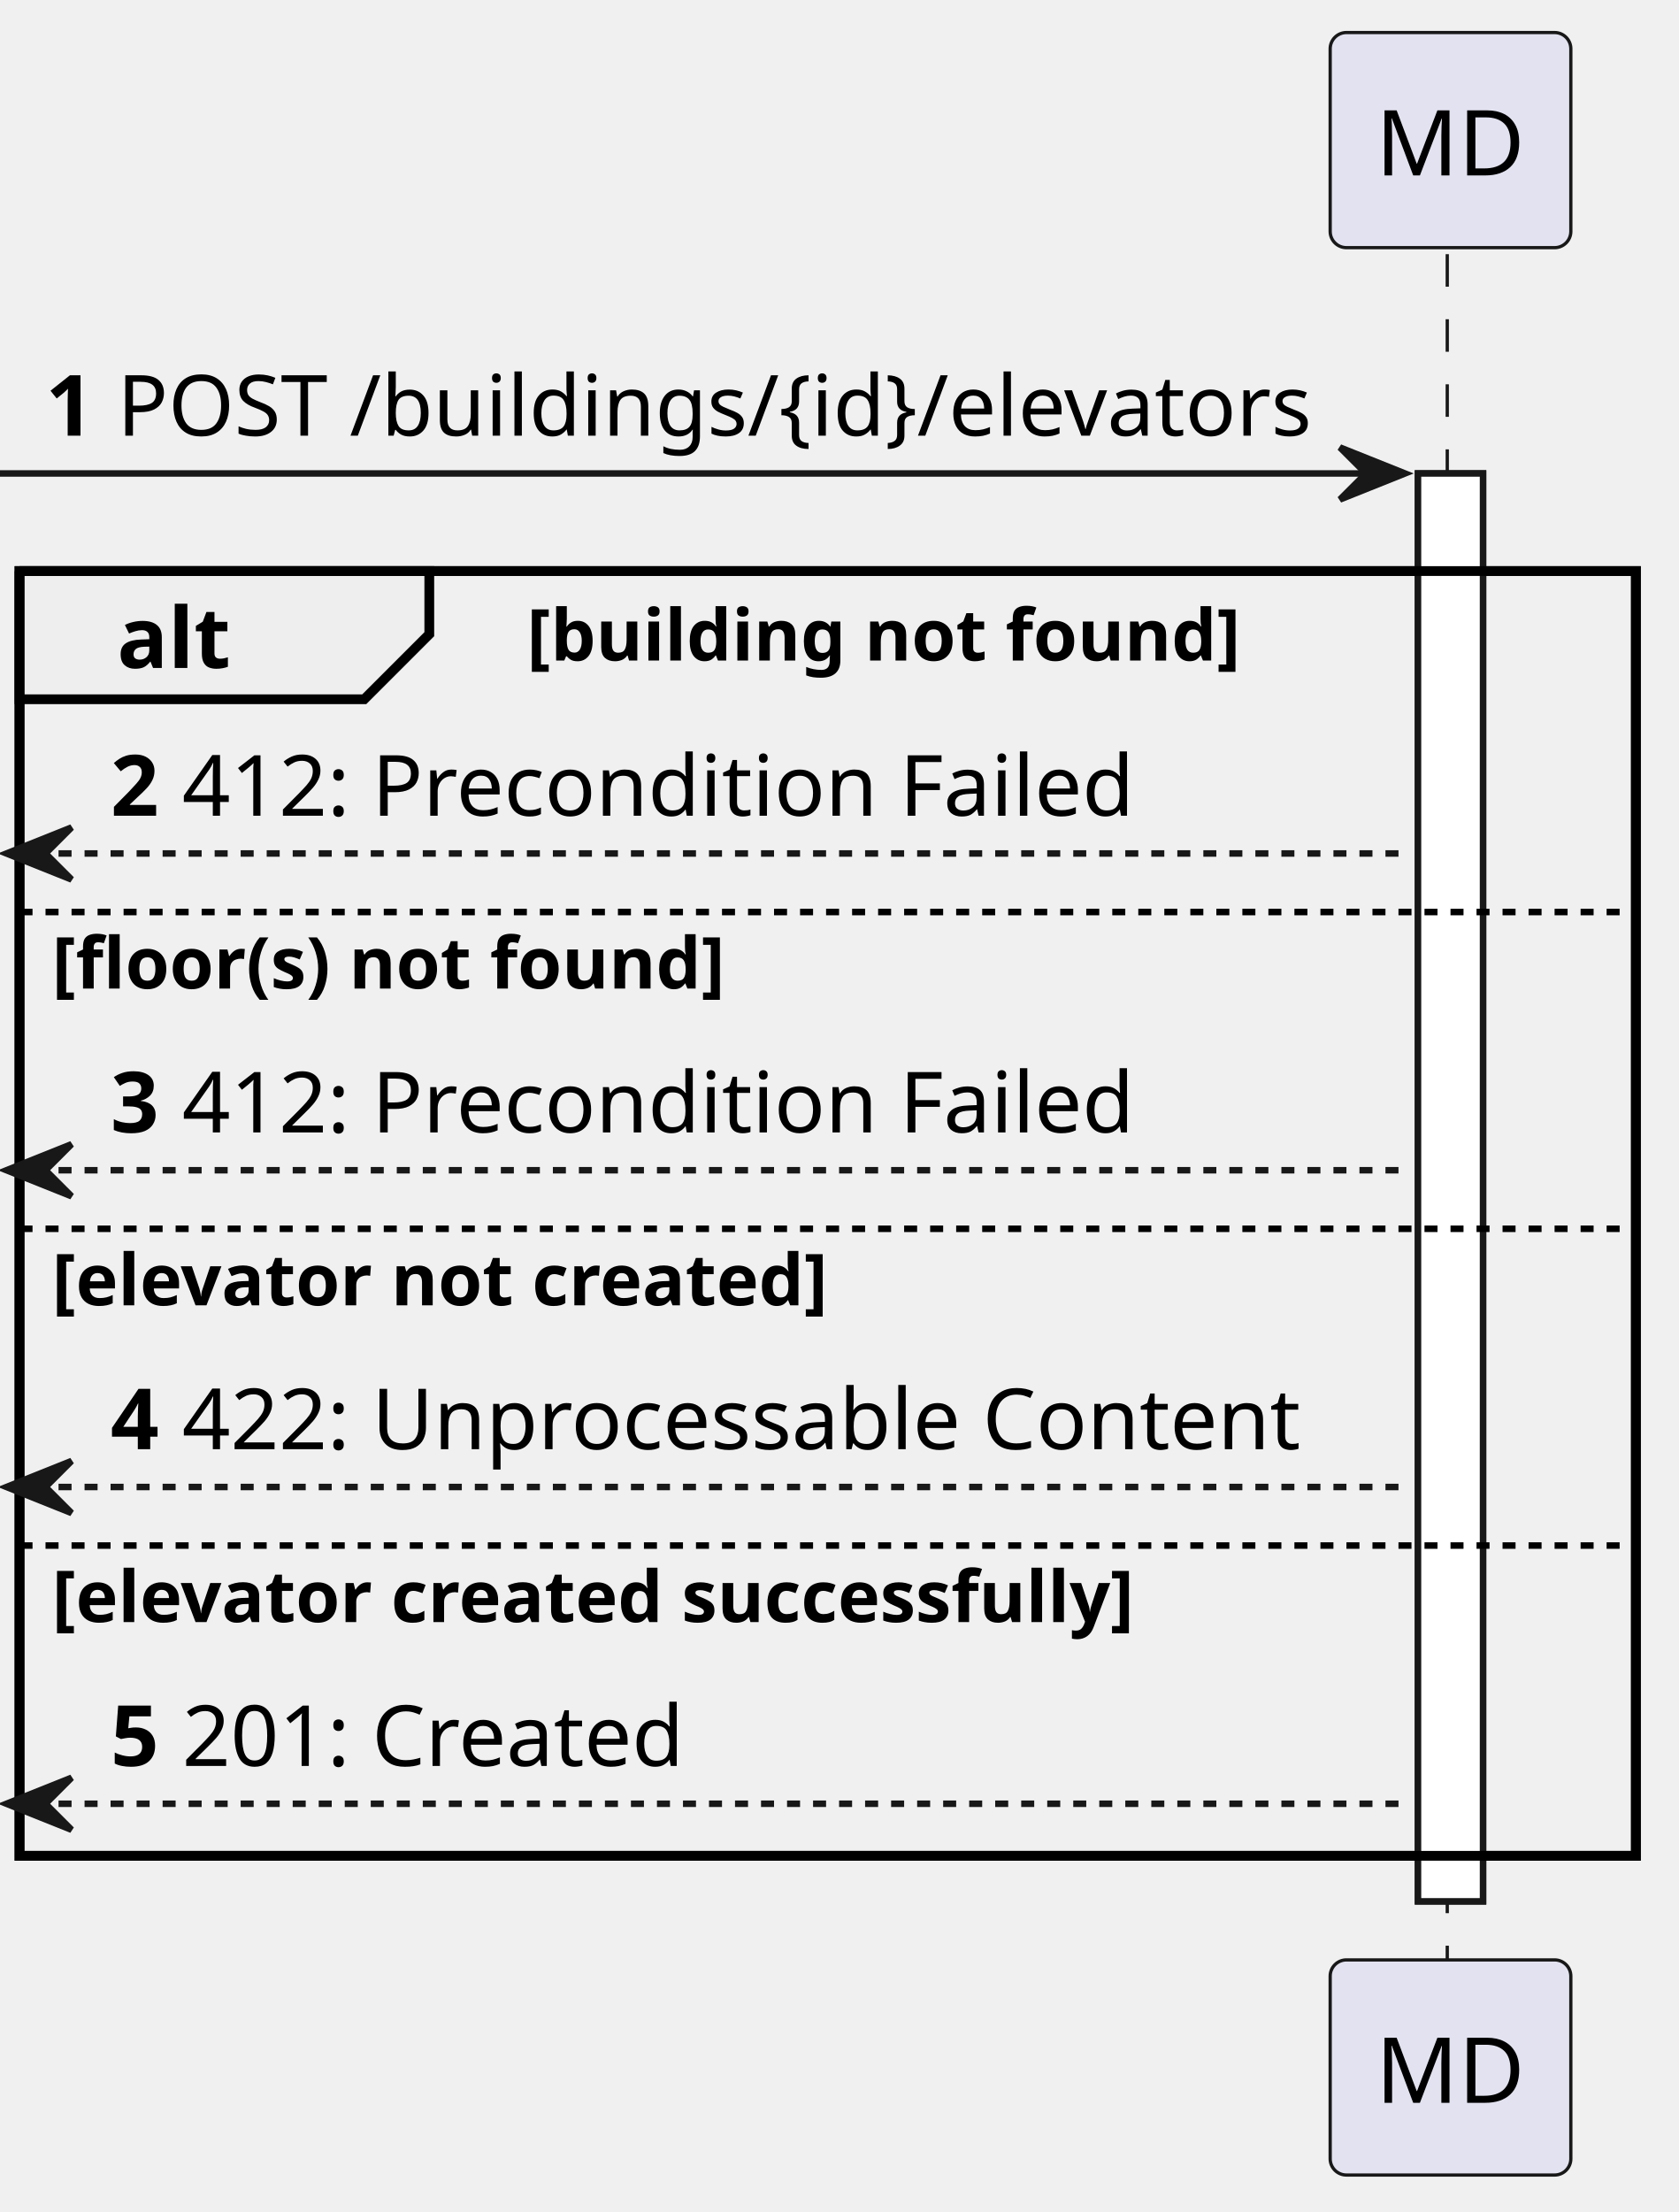
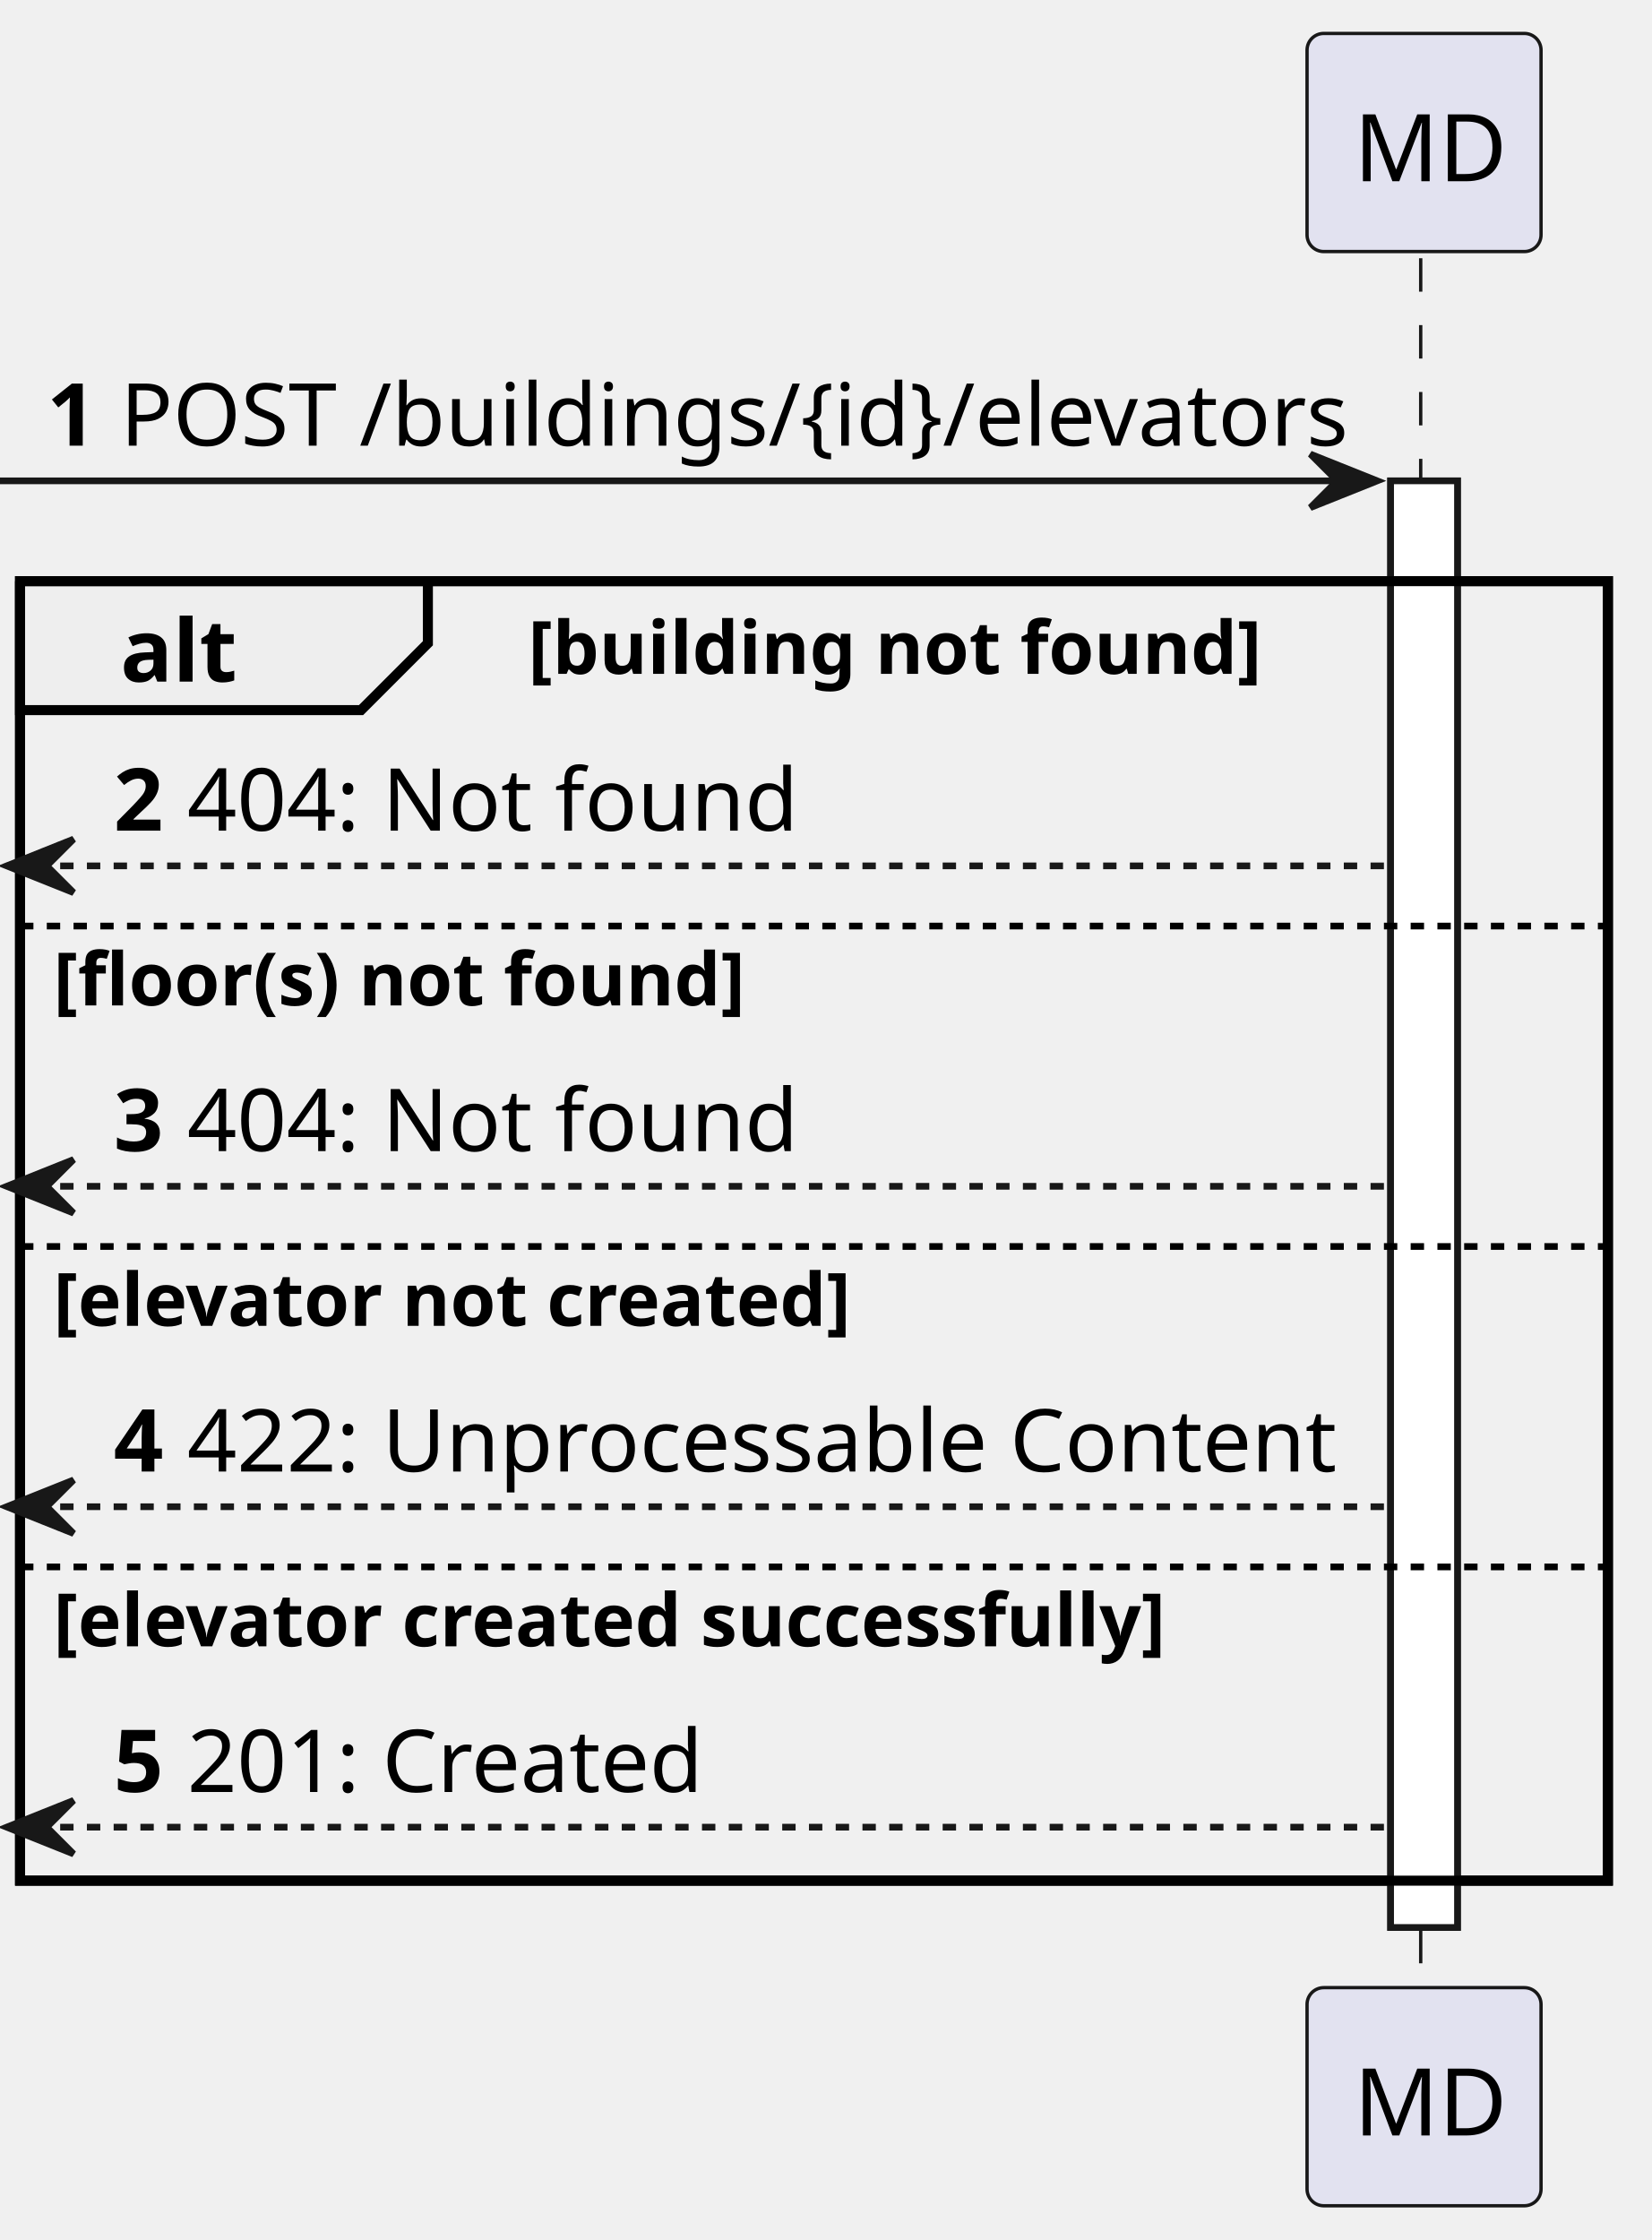
- <svg xmlns="http://www.w3.org/2000/svg" contentStyleType="text/css" height="340px" preserveAspectRatio="none" style="width:258px;height:340px;background:#FFFFFF;" version="1.1" viewBox="0 0 258 340" width="258px" zoomAndPan="magnify">
+ <svg xmlns="http://www.w3.org/2000/svg" contentStyleType="text/css" height="335px" preserveAspectRatio="none" style="width:247px;height:335px;background:#FFFFFF;" version="1.1" viewBox="0 0 247 335" width="247px" zoomAndPan="magnify">
  <defs />
  <g>
-     <rect fill="#FFFFFF" height="219.476" style="stroke:#181818;stroke-width:1.0;" width="10" x="218" y="72.774" />
-     <rect fill="none" height="197.476" style="stroke:#000000;stroke-width:1.5;" width="248.5" x="3" y="87.774" />
-     <line style="stroke:#181818;stroke-width:0.5;stroke-dasharray:5.0,5.0;" x1="222.5" x2="222.5" y1="39.068" y2="302.25" />
-     <rect fill="#E2E2F0" height="33.068" rx="2.5" ry="2.5" style="stroke:#181818;stroke-width:0.5;" width="37" x="204.5" y="5" />
-     <text fill="#000000" font-family="sans-serif" font-size="14" lengthAdjust="spacing" textLength="23" x="211.5" y="26.966">MD</text>
-     <rect fill="#E2E2F0" height="33.068" rx="2.5" ry="2.5" style="stroke:#181818;stroke-width:0.5;" width="37" x="204.5" y="301.25" />
-     <text fill="#000000" font-family="sans-serif" font-size="14" lengthAdjust="spacing" textLength="23" x="211.5" y="323.216">MD</text>
-     <rect fill="#FFFFFF" height="219.476" style="stroke:#181818;stroke-width:1.0;" width="10" x="218" y="72.774" />
-     <polygon fill="#181818" points="206,68.774,216,72.774,206,76.774,210,72.774" style="stroke:#181818;stroke-width:1.0;" />
-     <line style="stroke:#181818;stroke-width:1.0;" x1="0" x2="212" y1="72.774" y2="72.774" />
-     <text fill="#000000" font-family="sans-serif" font-size="13" font-weight="bold" lengthAdjust="spacing" textLength="7" x="7" y="66.965">1</text>
-     <text fill="#000000" font-family="sans-serif" font-size="13" lengthAdjust="spacing" textLength="181" x="18" y="66.965">POST /buildings/{id}/elevators</text>
-     <path d="M3,87.774 L66,87.774 L66,97.48 L56,107.48 L3,107.48 L3,87.774 " fill="#EEEEEE" style="stroke:#000000;stroke-width:1.5;" />
-     <rect fill="none" height="197.476" style="stroke:#000000;stroke-width:1.5;" width="248.5" x="3" y="87.774" />
-     <text fill="#000000" font-family="sans-serif" font-size="13" font-weight="bold" lengthAdjust="spacing" textLength="18" x="18" y="102.671">alt</text>
-     <text fill="#000000" font-family="sans-serif" font-size="11" font-weight="bold" lengthAdjust="spacing" textLength="109" x="81" y="101.533">[building not found]</text>
-     <polygon fill="#181818" points="11,127.186,1,131.186,11,135.186,7,131.186" style="stroke:#181818;stroke-width:1.0;" />
-     <line style="stroke:#181818;stroke-width:1.0;stroke-dasharray:2.0,2.0;" x1="5" x2="217" y1="131.186" y2="131.186" />
-     <text fill="#000000" font-family="sans-serif" font-size="13" font-weight="bold" lengthAdjust="spacing" textLength="7" x="17" y="125.377">2</text>
-     <text fill="#000000" font-family="sans-serif" font-size="13" lengthAdjust="spacing" textLength="142" x="28" y="125.377">412: Precondition Failed</text>
-     <line style="stroke:#000000;stroke-width:1.0;stroke-dasharray:2.0,2.0;" x1="3" x2="251.5" y1="140.186" y2="140.186" />
-     <text fill="#000000" font-family="sans-serif" font-size="11" font-weight="bold" lengthAdjust="spacing" textLength="104" x="8" y="151.945">[floor(s) not found]</text>
-     <polygon fill="#181818" points="11,175.874,1,179.874,11,183.874,7,179.874" style="stroke:#181818;stroke-width:1.0;" />
-     <line style="stroke:#181818;stroke-width:1.0;stroke-dasharray:2.0,2.0;" x1="5" x2="217" y1="179.874" y2="179.874" />
-     <text fill="#000000" font-family="sans-serif" font-size="13" font-weight="bold" lengthAdjust="spacing" textLength="7" x="17" y="174.065">3</text>
-     <text fill="#000000" font-family="sans-serif" font-size="13" lengthAdjust="spacing" textLength="142" x="28" y="174.065">412: Precondition Failed</text>
-     <line style="stroke:#000000;stroke-width:1.0;stroke-dasharray:2.0,2.0;" x1="3" x2="251.5" y1="188.874" y2="188.874" />
-     <text fill="#000000" font-family="sans-serif" font-size="11" font-weight="bold" lengthAdjust="spacing" textLength="124" x="8" y="200.633">[elevator not created]</text>
-     <polygon fill="#181818" points="11,224.562,1,228.562,11,232.562,7,228.562" style="stroke:#181818;stroke-width:1.0;" />
-     <line style="stroke:#181818;stroke-width:1.0;stroke-dasharray:2.0,2.0;" x1="5" x2="217" y1="228.562" y2="228.562" />
-     <text fill="#000000" font-family="sans-serif" font-size="13" font-weight="bold" lengthAdjust="spacing" textLength="7" x="17" y="222.753">4</text>
-     <text fill="#000000" font-family="sans-serif" font-size="13" lengthAdjust="spacing" textLength="168" x="28" y="222.753">422: Unprocessable Content</text>
-     <line style="stroke:#000000;stroke-width:1.0;stroke-dasharray:2.0,2.0;" x1="3" x2="251.5" y1="237.562" y2="237.562" />
-     <text fill="#000000" font-family="sans-serif" font-size="11" font-weight="bold" lengthAdjust="spacing" textLength="169" x="8" y="249.321">[elevator created successfully]</text>
-     <polygon fill="#181818" points="11,273.25,1,277.25,11,281.25,7,277.25" style="stroke:#181818;stroke-width:1.0;" />
-     <line style="stroke:#181818;stroke-width:1.0;stroke-dasharray:2.0,2.0;" x1="5" x2="217" y1="277.25" y2="277.25" />
-     <text fill="#000000" font-family="sans-serif" font-size="13" font-weight="bold" lengthAdjust="spacing" textLength="7" x="17" y="271.441">5</text>
-     <text fill="#000000" font-family="sans-serif" font-size="13" lengthAdjust="spacing" textLength="74" x="28" y="271.441">201: Created</text>
+     <rect fill="#FFFFFF" height="216.348" style="stroke:#181818;stroke-width:1.0;" width="10" x="208" y="71.912" />
+     <rect fill="none" height="194.348" style="stroke:#000000;stroke-width:1.5;" width="237.5" x="3" y="86.912" />
+     <line style="stroke:#181818;stroke-width:0.5;stroke-dasharray:5.0,5.0;" x1="212.5" x2="212.5" y1="38.621" y2="298.26" />
+     <rect fill="#E2E2F0" height="32.621" rx="2.5" ry="2.5" style="stroke:#181818;stroke-width:0.5;" width="35" x="195.5" y="5" />
+     <text fill="#000000" font-family="sans-serif" font-size="14" lengthAdjust="spacing" textLength="21" x="202.5" y="27.107">MD</text>
+     <rect fill="#E2E2F0" height="32.621" rx="2.5" ry="2.5" style="stroke:#181818;stroke-width:0.5;" width="35" x="195.5" y="297.26" />
+     <text fill="#000000" font-family="sans-serif" font-size="14" lengthAdjust="spacing" textLength="21" x="202.5" y="319.367">MD</text>
+     <rect fill="#FFFFFF" height="216.348" style="stroke:#181818;stroke-width:1.0;" width="10" x="208" y="71.912" />
+     <polygon fill="#181818" points="196,67.912,206,71.912,196,75.912,200,71.912" style="stroke:#181818;stroke-width:1.0;" />
+     <line style="stroke:#181818;stroke-width:1.0;" x1="0" x2="202" y1="71.912" y2="71.912" />
+     <text fill="#000000" font-family="sans-serif" font-size="13" font-weight="bold" lengthAdjust="spacing" textLength="7" x="7" y="66.649">1</text>
+     <text fill="#000000" font-family="sans-serif" font-size="13" lengthAdjust="spacing" textLength="171" x="18" y="66.649">POST /buildings/{id}/elevators</text>
+     <path d="M3,86.912 L64,86.912 L64,96.203 L54,106.203 L3,106.203 L3,86.912 " fill="#EEEEEE" style="stroke:#000000;stroke-width:1.5;" />
+     <rect fill="none" height="194.348" style="stroke:#000000;stroke-width:1.5;" width="237.5" x="3" y="86.912" />
+     <text fill="#000000" font-family="sans-serif" font-size="13" font-weight="bold" lengthAdjust="spacing" textLength="16" x="18" y="101.94">alt</text>
+     <text fill="#000000" font-family="sans-serif" font-size="11" font-weight="bold" lengthAdjust="spacing" textLength="108" x="79" y="100.782">[building not found]</text>
+     <polygon fill="#181818" points="11,125.494,1,129.494,11,133.494,7,129.494" style="stroke:#181818;stroke-width:1.0;" />
+     <line style="stroke:#181818;stroke-width:1.0;stroke-dasharray:2.0,2.0;" x1="5" x2="207" y1="129.494" y2="129.494" />
+     <text fill="#000000" font-family="sans-serif" font-size="13" font-weight="bold" lengthAdjust="spacing" textLength="7" x="17" y="124.231">2</text>
+     <text fill="#000000" font-family="sans-serif" font-size="13" lengthAdjust="spacing" textLength="84" x="28" y="124.231">404: Not found</text>
+     <line style="stroke:#000000;stroke-width:1.0;stroke-dasharray:2.0,2.0;" x1="3" x2="240.5" y1="138.494" y2="138.494" />
+     <text fill="#000000" font-family="sans-serif" font-size="11" font-weight="bold" lengthAdjust="spacing" textLength="105" x="8" y="150.364">[floor(s) not found]</text>
+     <polygon fill="#181818" points="11,173.416,1,177.416,11,181.416,7,177.416" style="stroke:#181818;stroke-width:1.0;" />
+     <line style="stroke:#181818;stroke-width:1.0;stroke-dasharray:2.0,2.0;" x1="5" x2="207" y1="177.416" y2="177.416" />
+     <text fill="#000000" font-family="sans-serif" font-size="13" font-weight="bold" lengthAdjust="spacing" textLength="7" x="17" y="172.153">3</text>
+     <text fill="#000000" font-family="sans-serif" font-size="13" lengthAdjust="spacing" textLength="84" x="28" y="172.153">404: Not found</text>
+     <line style="stroke:#000000;stroke-width:1.0;stroke-dasharray:2.0,2.0;" x1="3" x2="240.5" y1="186.416" y2="186.416" />
+     <text fill="#000000" font-family="sans-serif" font-size="11" font-weight="bold" lengthAdjust="spacing" textLength="119" x="8" y="198.286">[elevator not created]</text>
+     <polygon fill="#181818" points="11,221.338,1,225.338,11,229.338,7,225.338" style="stroke:#181818;stroke-width:1.0;" />
+     <line style="stroke:#181818;stroke-width:1.0;stroke-dasharray:2.0,2.0;" x1="5" x2="207" y1="225.338" y2="225.338" />
+     <text fill="#000000" font-family="sans-serif" font-size="13" font-weight="bold" lengthAdjust="spacing" textLength="7" x="17" y="220.075">4</text>
+     <text fill="#000000" font-family="sans-serif" font-size="13" lengthAdjust="spacing" textLength="164" x="28" y="220.075">422: Unprocessable Content</text>
+     <line style="stroke:#000000;stroke-width:1.0;stroke-dasharray:2.0,2.0;" x1="3" x2="240.5" y1="234.338" y2="234.338" />
+     <text fill="#000000" font-family="sans-serif" font-size="11" font-weight="bold" lengthAdjust="spacing" textLength="171" x="8" y="246.208">[elevator created successfully]</text>
+     <polygon fill="#181818" points="11,269.26,1,273.26,11,277.26,7,273.26" style="stroke:#181818;stroke-width:1.0;" />
+     <line style="stroke:#181818;stroke-width:1.0;stroke-dasharray:2.0,2.0;" x1="5" x2="207" y1="273.26" y2="273.26" />
+     <text fill="#000000" font-family="sans-serif" font-size="13" font-weight="bold" lengthAdjust="spacing" textLength="7" x="17" y="267.997">5</text>
+     <text fill="#000000" font-family="sans-serif" font-size="13" lengthAdjust="spacing" textLength="74" x="28" y="267.997">201: Created</text>
  </g>
</svg>
